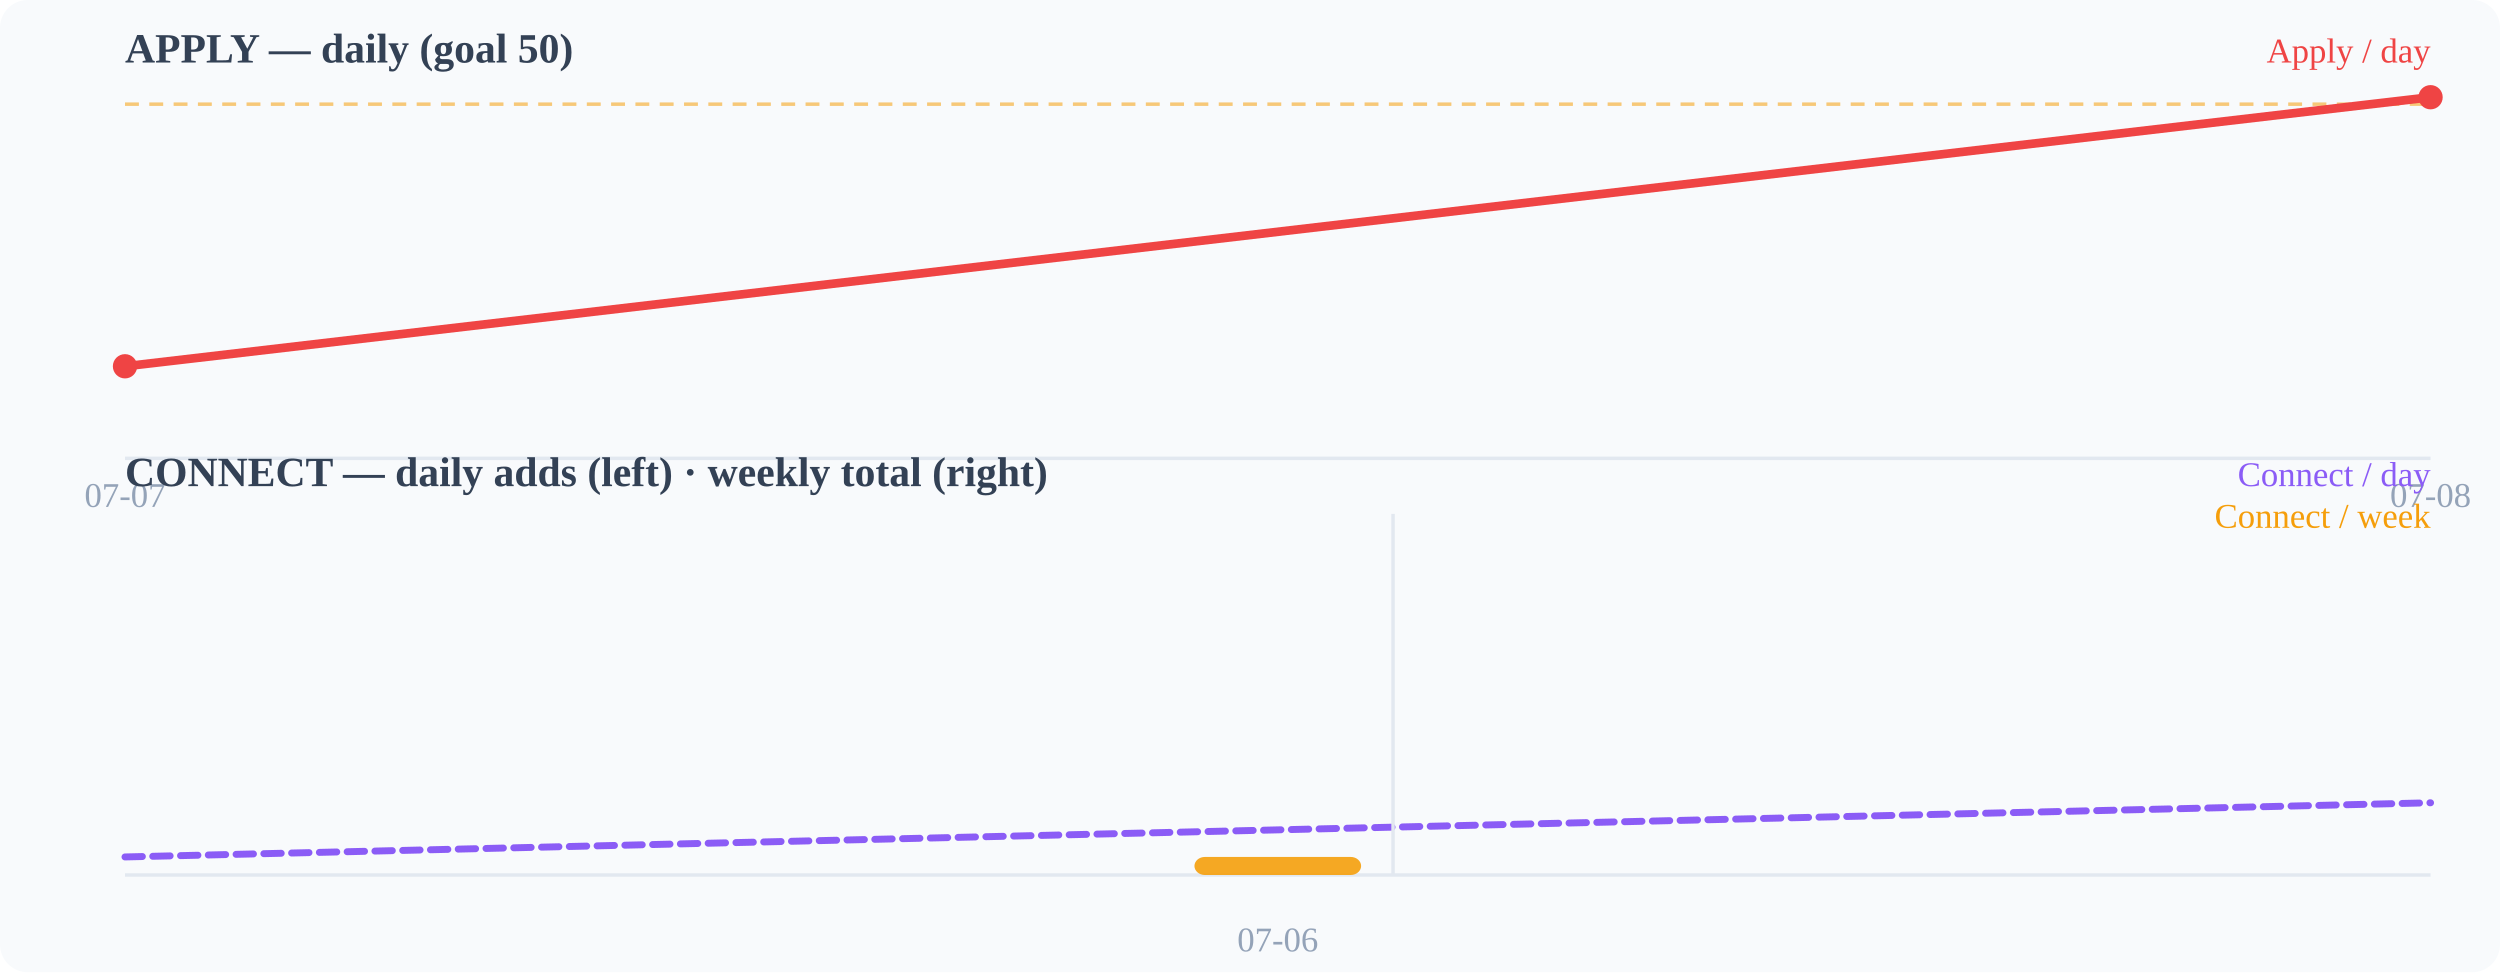
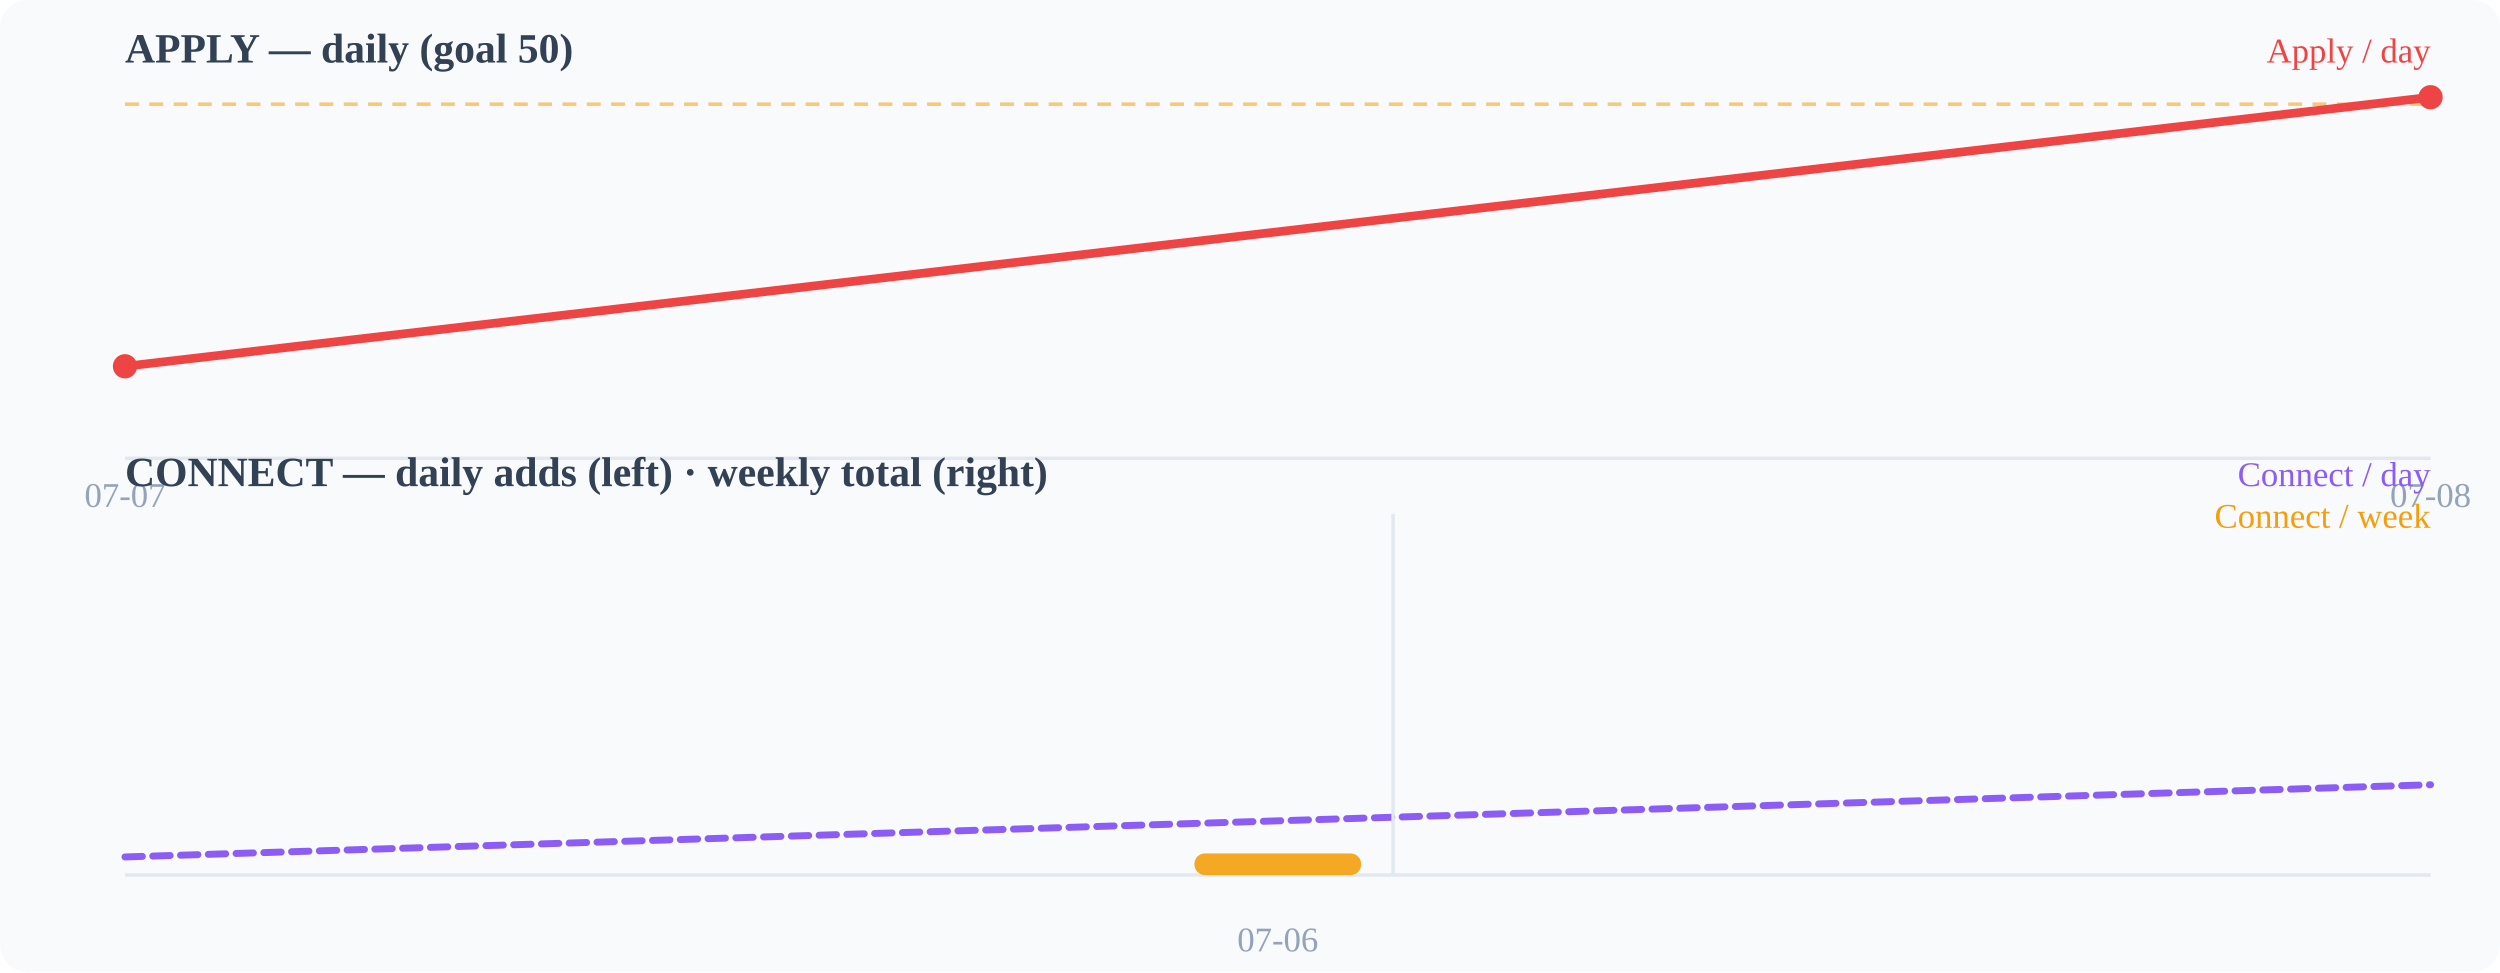
<svg xmlns="http://www.w3.org/2000/svg" width="720" height="280" viewBox="0 0 720 280">
  <rect width="720" height="280" fill="#f8fafc" rx="8" />
  <text x="36" y="18" font-size="12" font-weight="600" fill="#334155">APPLY — daily (goal 50)</text>
  <line x1="36" y1="132" x2="700" y2="132" stroke="#e2e8f0" stroke-width="1" />
  <line x1="36" y1="30.0" x2="700" y2="30.0" stroke="#f59e0b" stroke-width="1" stroke-dasharray="4 3" opacity="0.55" />
  <polyline points="36.0,105.5 700.0,28.0" fill="none" stroke="#ef4444" stroke-width="2.5" stroke-linecap="round" stroke-linejoin="round" />
  <circle cx="36" cy="105.49" r="3.5" fill="#ef4444" />
  <circle cx="700" cy="28" r="3.5" fill="#ef4444" />
  <text x="36" y="146" font-size="10" fill="#94a3b8" text-anchor="middle">07-07</text>
  <text x="700" y="146" font-size="10" fill="#94a3b8" text-anchor="middle">07-08</text>
  <text x="36" y="140" font-size="12" font-weight="600" fill="#334155">CONNECT — daily adds (left) · weekly total (right)</text>
  <line x1="36" y1="252" x2="700" y2="252" stroke="#e2e8f0" stroke-width="1" />
-   <polyline points="36.0,246.8 700.0,231.2" fill="none" stroke="#8b5cf6" stroke-width="2" stroke-linecap="round" stroke-linejoin="round" stroke-dasharray="5 3" />
-   <rect x="344.0" y="246.8" width="48" height="5.2" rx="3" fill="#f59e0b" opacity="0.9" />
+   <polyline points="36.0,246.8 700.0,226.0" fill="none" stroke="#8b5cf6" stroke-width="2" stroke-linecap="round" stroke-linejoin="round" stroke-dasharray="5 3" />
+   <rect x="344.0" y="245.8" width="48" height="6.2" rx="3" fill="#f59e0b" opacity="0.9" />
  <line x1="401.2" y1="148" x2="401.2" y2="252" stroke="#e2e8f0" stroke-width="1" />
  <text x="368" y="274" font-size="10" fill="#94a3b8" text-anchor="middle">07-06</text>
  <text x="700" y="18" font-size="10" fill="#ef4444" text-anchor="end">Apply / day</text>
  <text x="700" y="140" font-size="10" fill="#8b5cf6" text-anchor="end">Connect / day</text>
  <text x="700" y="152" font-size="10" fill="#f59e0b" text-anchor="end">Connect / week</text>
</svg>
